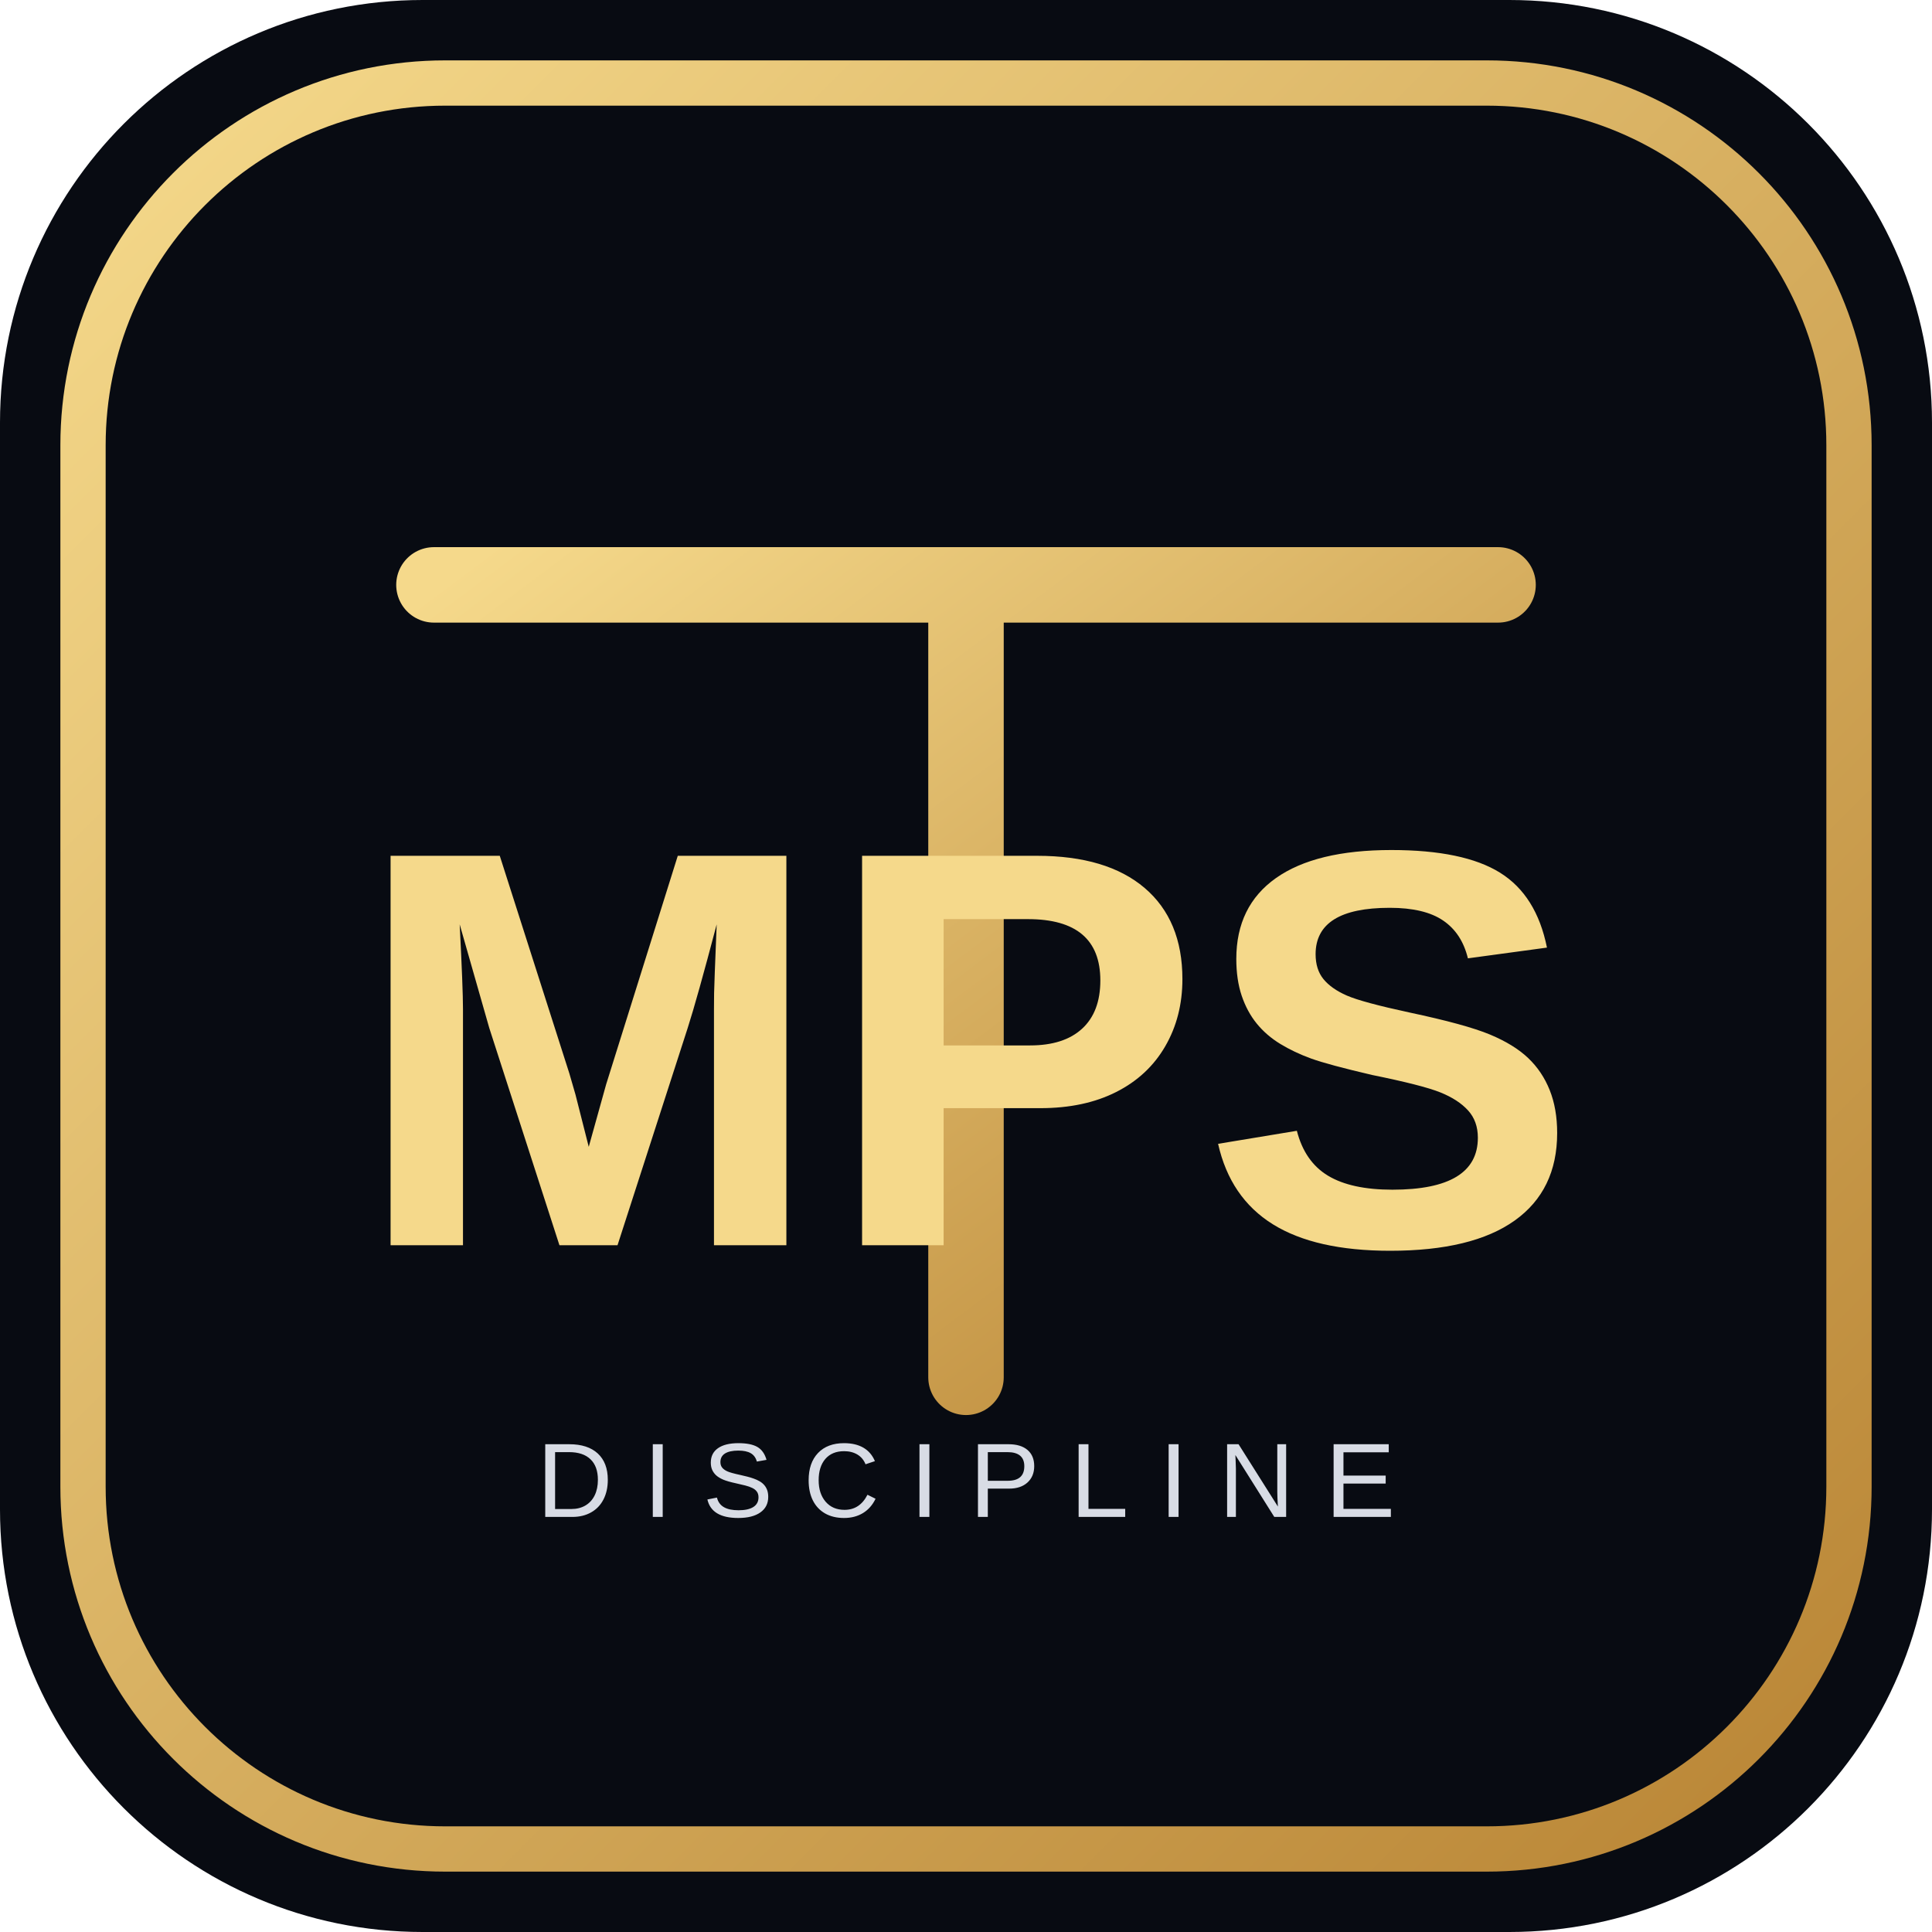
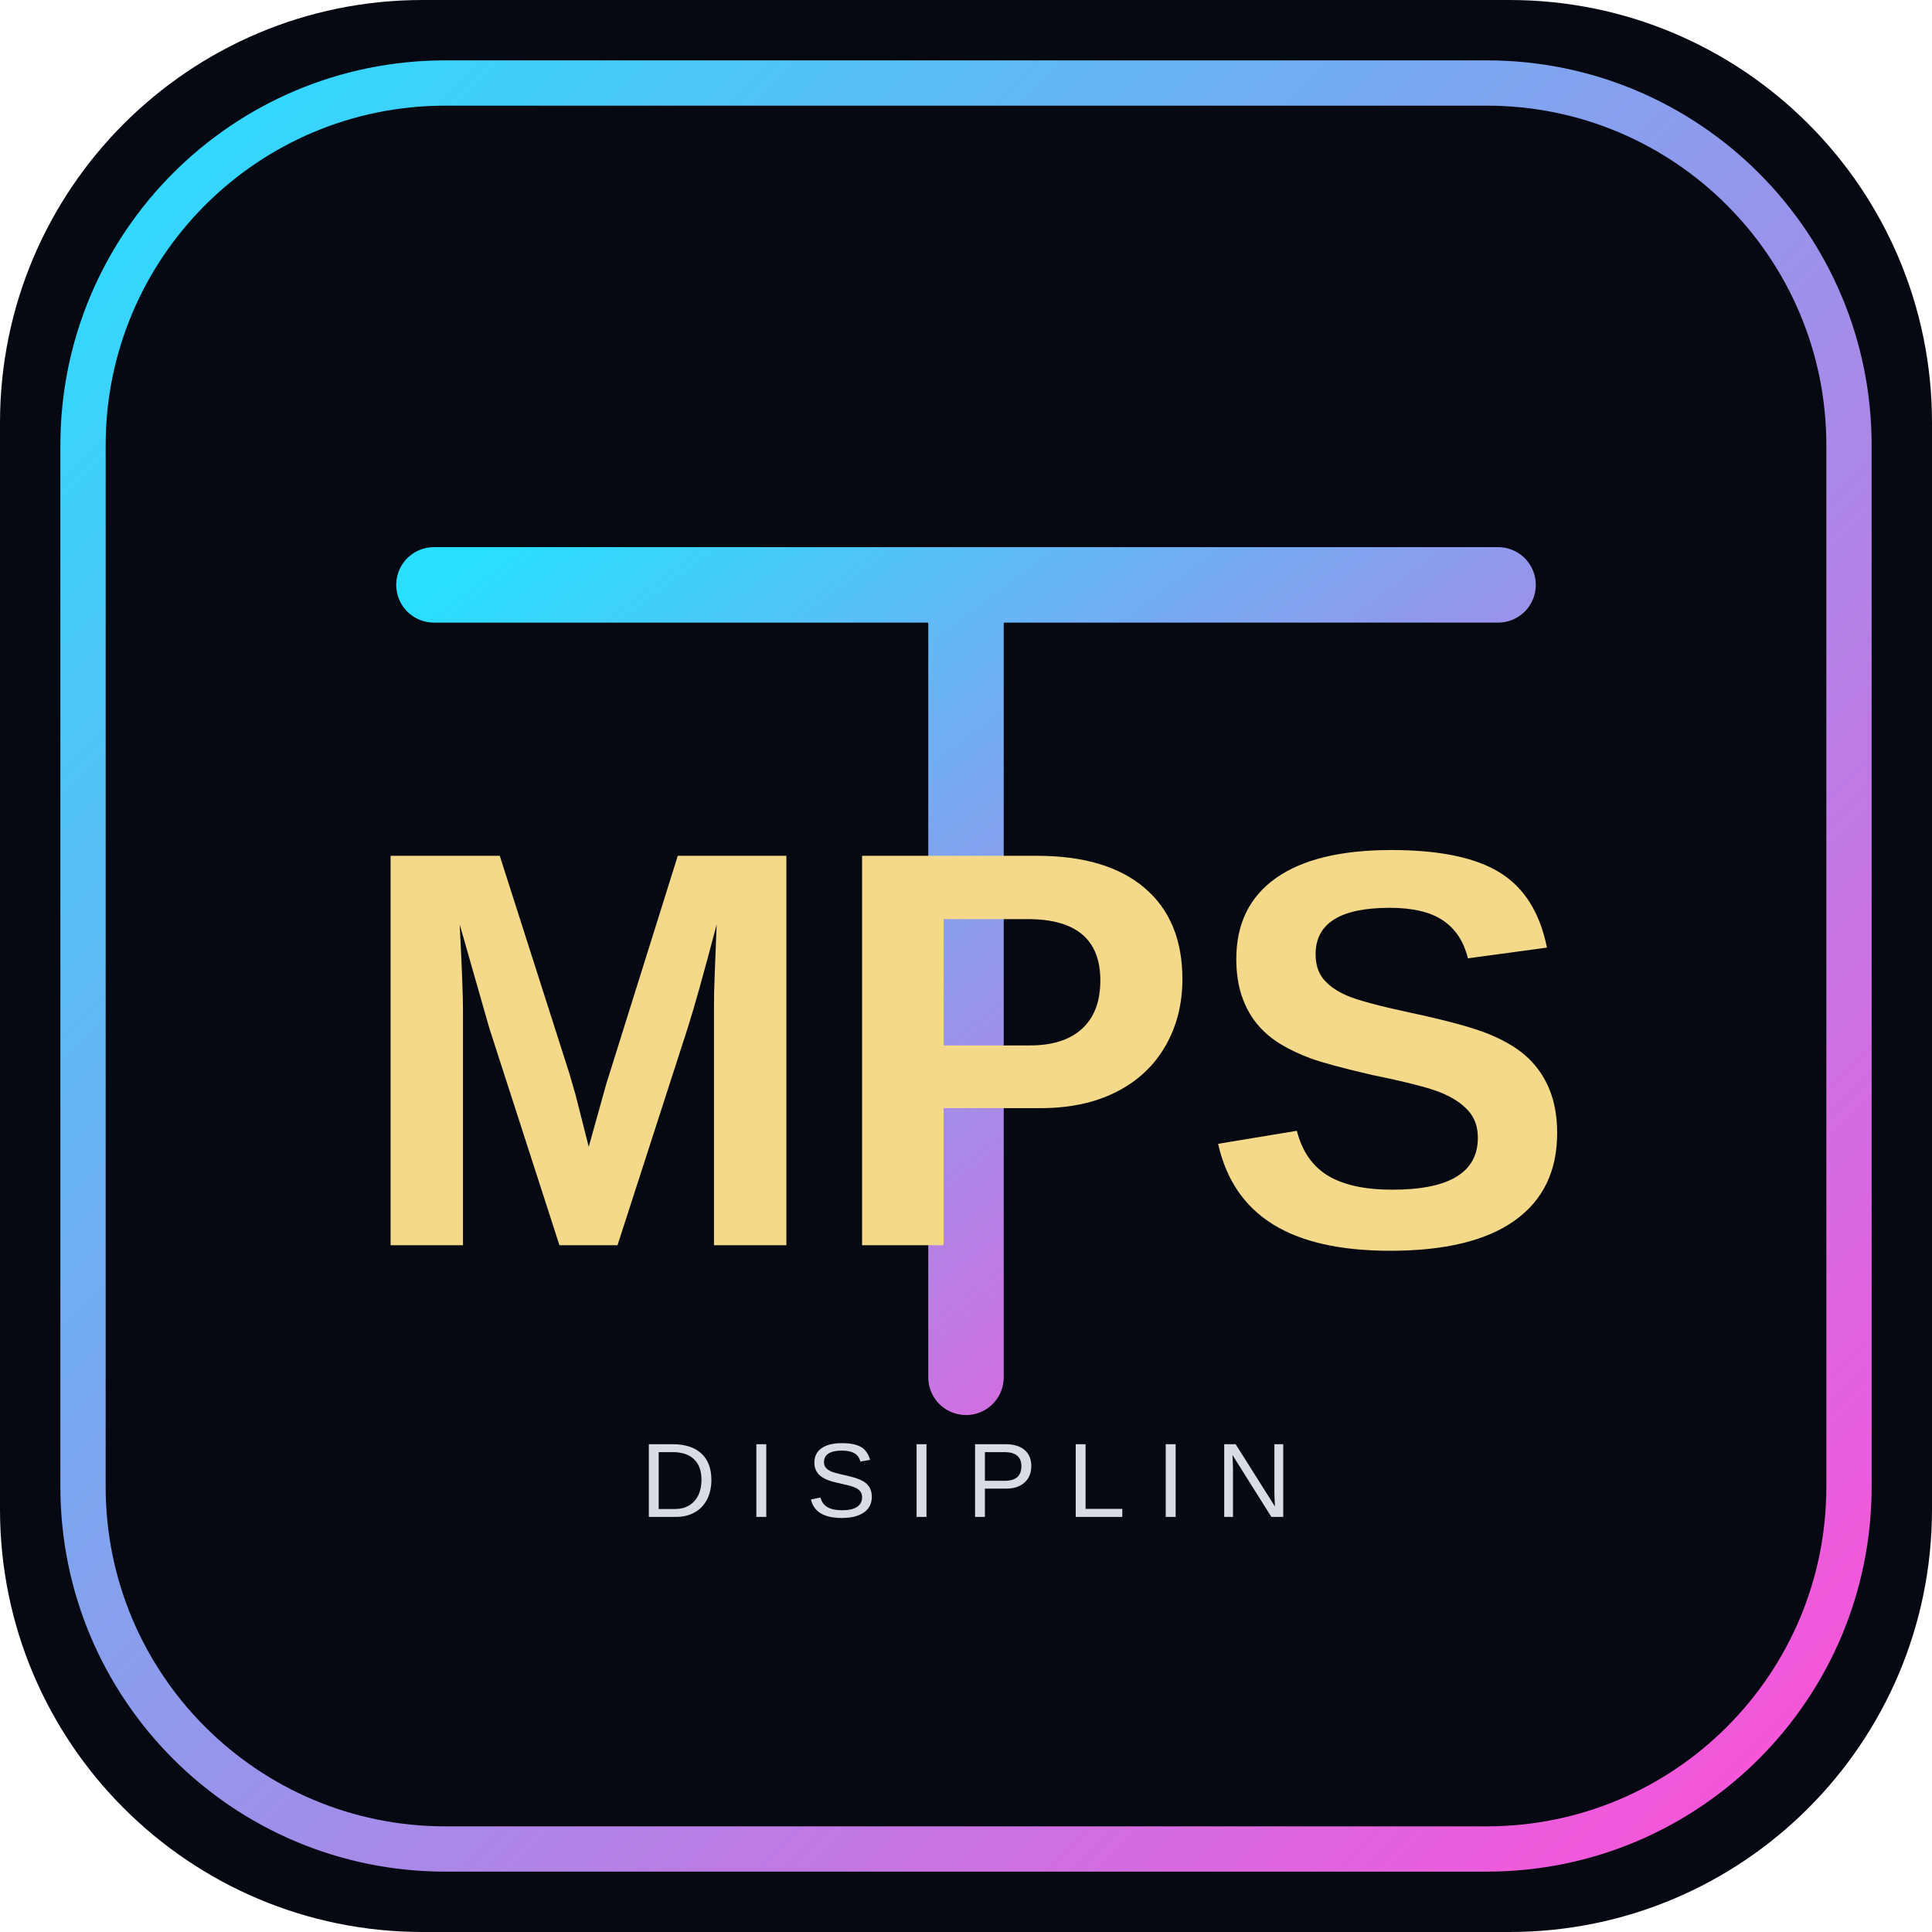
<svg xmlns="http://www.w3.org/2000/svg" width="512" height="512" viewBox="0 0 512 512">
  <defs>
    <linearGradient id="g" x1="0" y1="0" x2="1" y2="1">
-       <stop stop-color="#f5d98b" />
-       <stop offset="1" stop-color="#b98535" />
+       <stop stop-color="#28dfff" />
+       <stop offset="1" stop-color="#ff4fd8" />
    </linearGradient>
  </defs>
-   <rect width="512" height="512" rx="112" fill="#080b12" />
+   <rect width="512" height="512" rx="112" fill="#070912" />
  <rect x="22" y="22" width="468" height="468" rx="96" fill="none" stroke="url(#g)" stroke-width="12" />
  <path d="M115 155h282M256 155v210" fill="none" stroke="url(#g)" stroke-width="20" stroke-linecap="round" />
  <text x="256" y="330" fill="#f5d98b" font-family="Arial,sans-serif" font-size="150" font-weight="800" text-anchor="middle">MPS</text>
-   <text x="256" y="402" fill="#d8dce5" font-family="Arial,sans-serif" font-size="28" letter-spacing="8" text-anchor="middle">DISCIPLINE</text>
+   <text x="256" y="402" fill="#d8dce5" font-family="Arial,sans-serif" font-size="28" letter-spacing="8" text-anchor="middle">DISIPLIN</text>
</svg>
